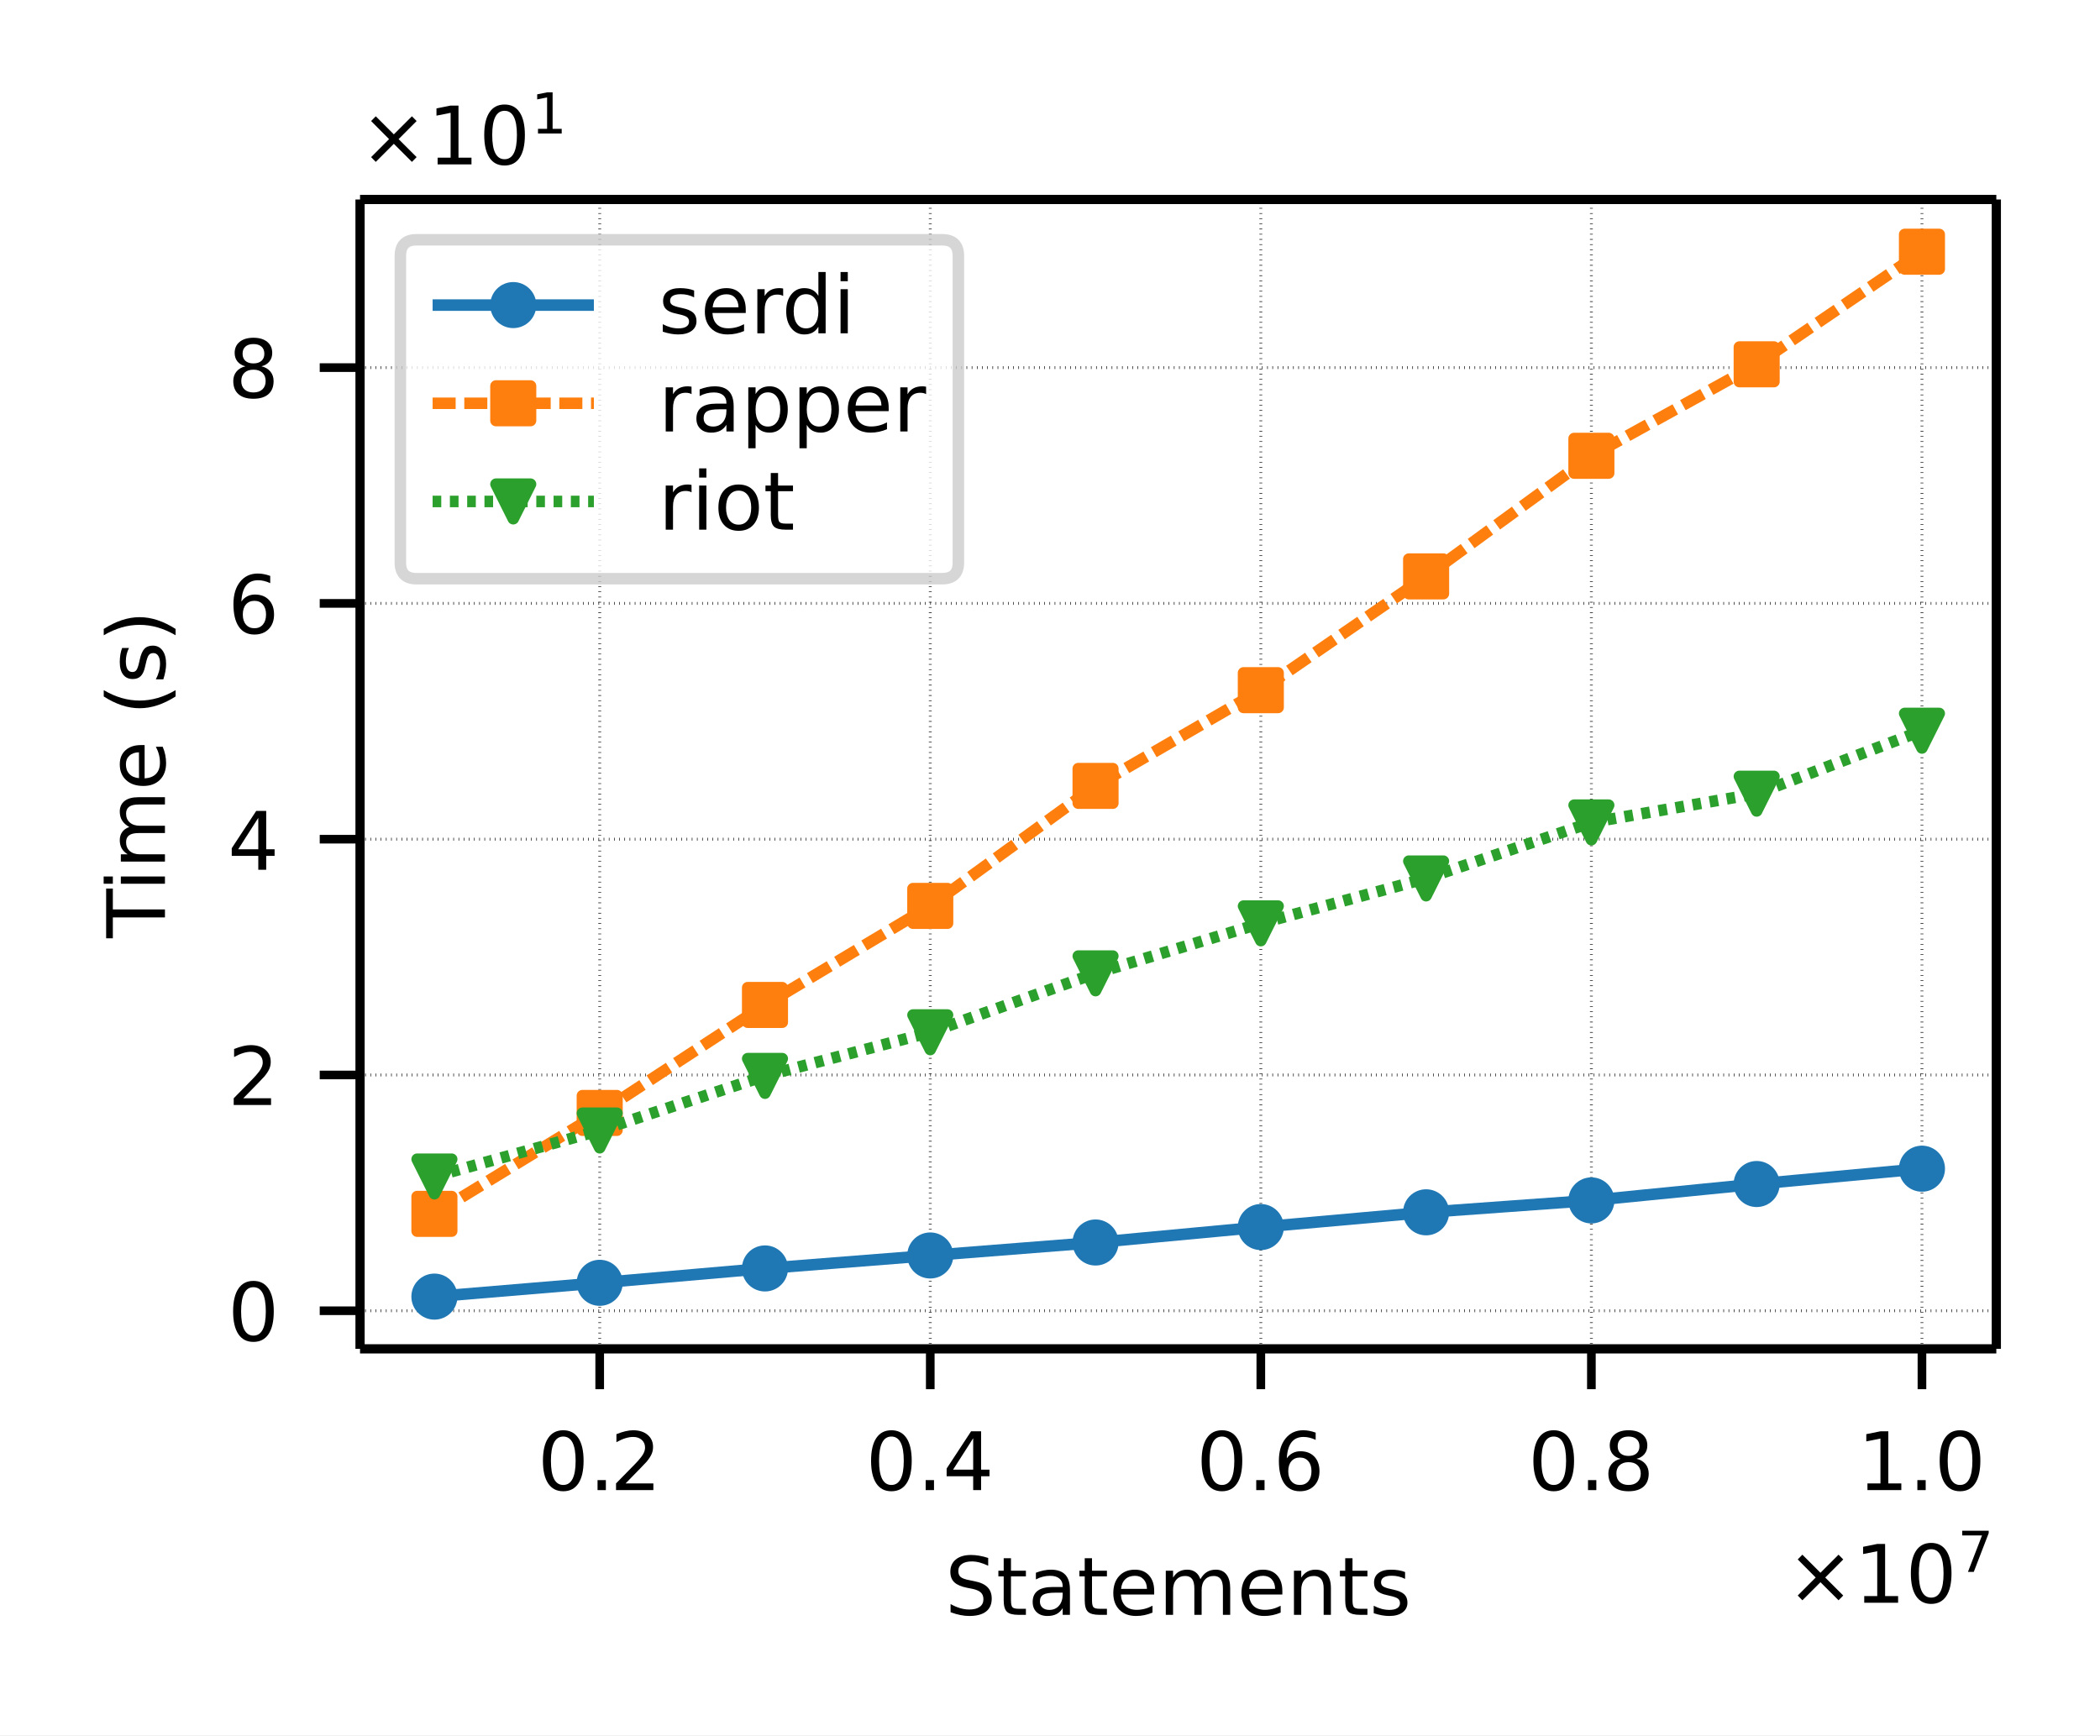
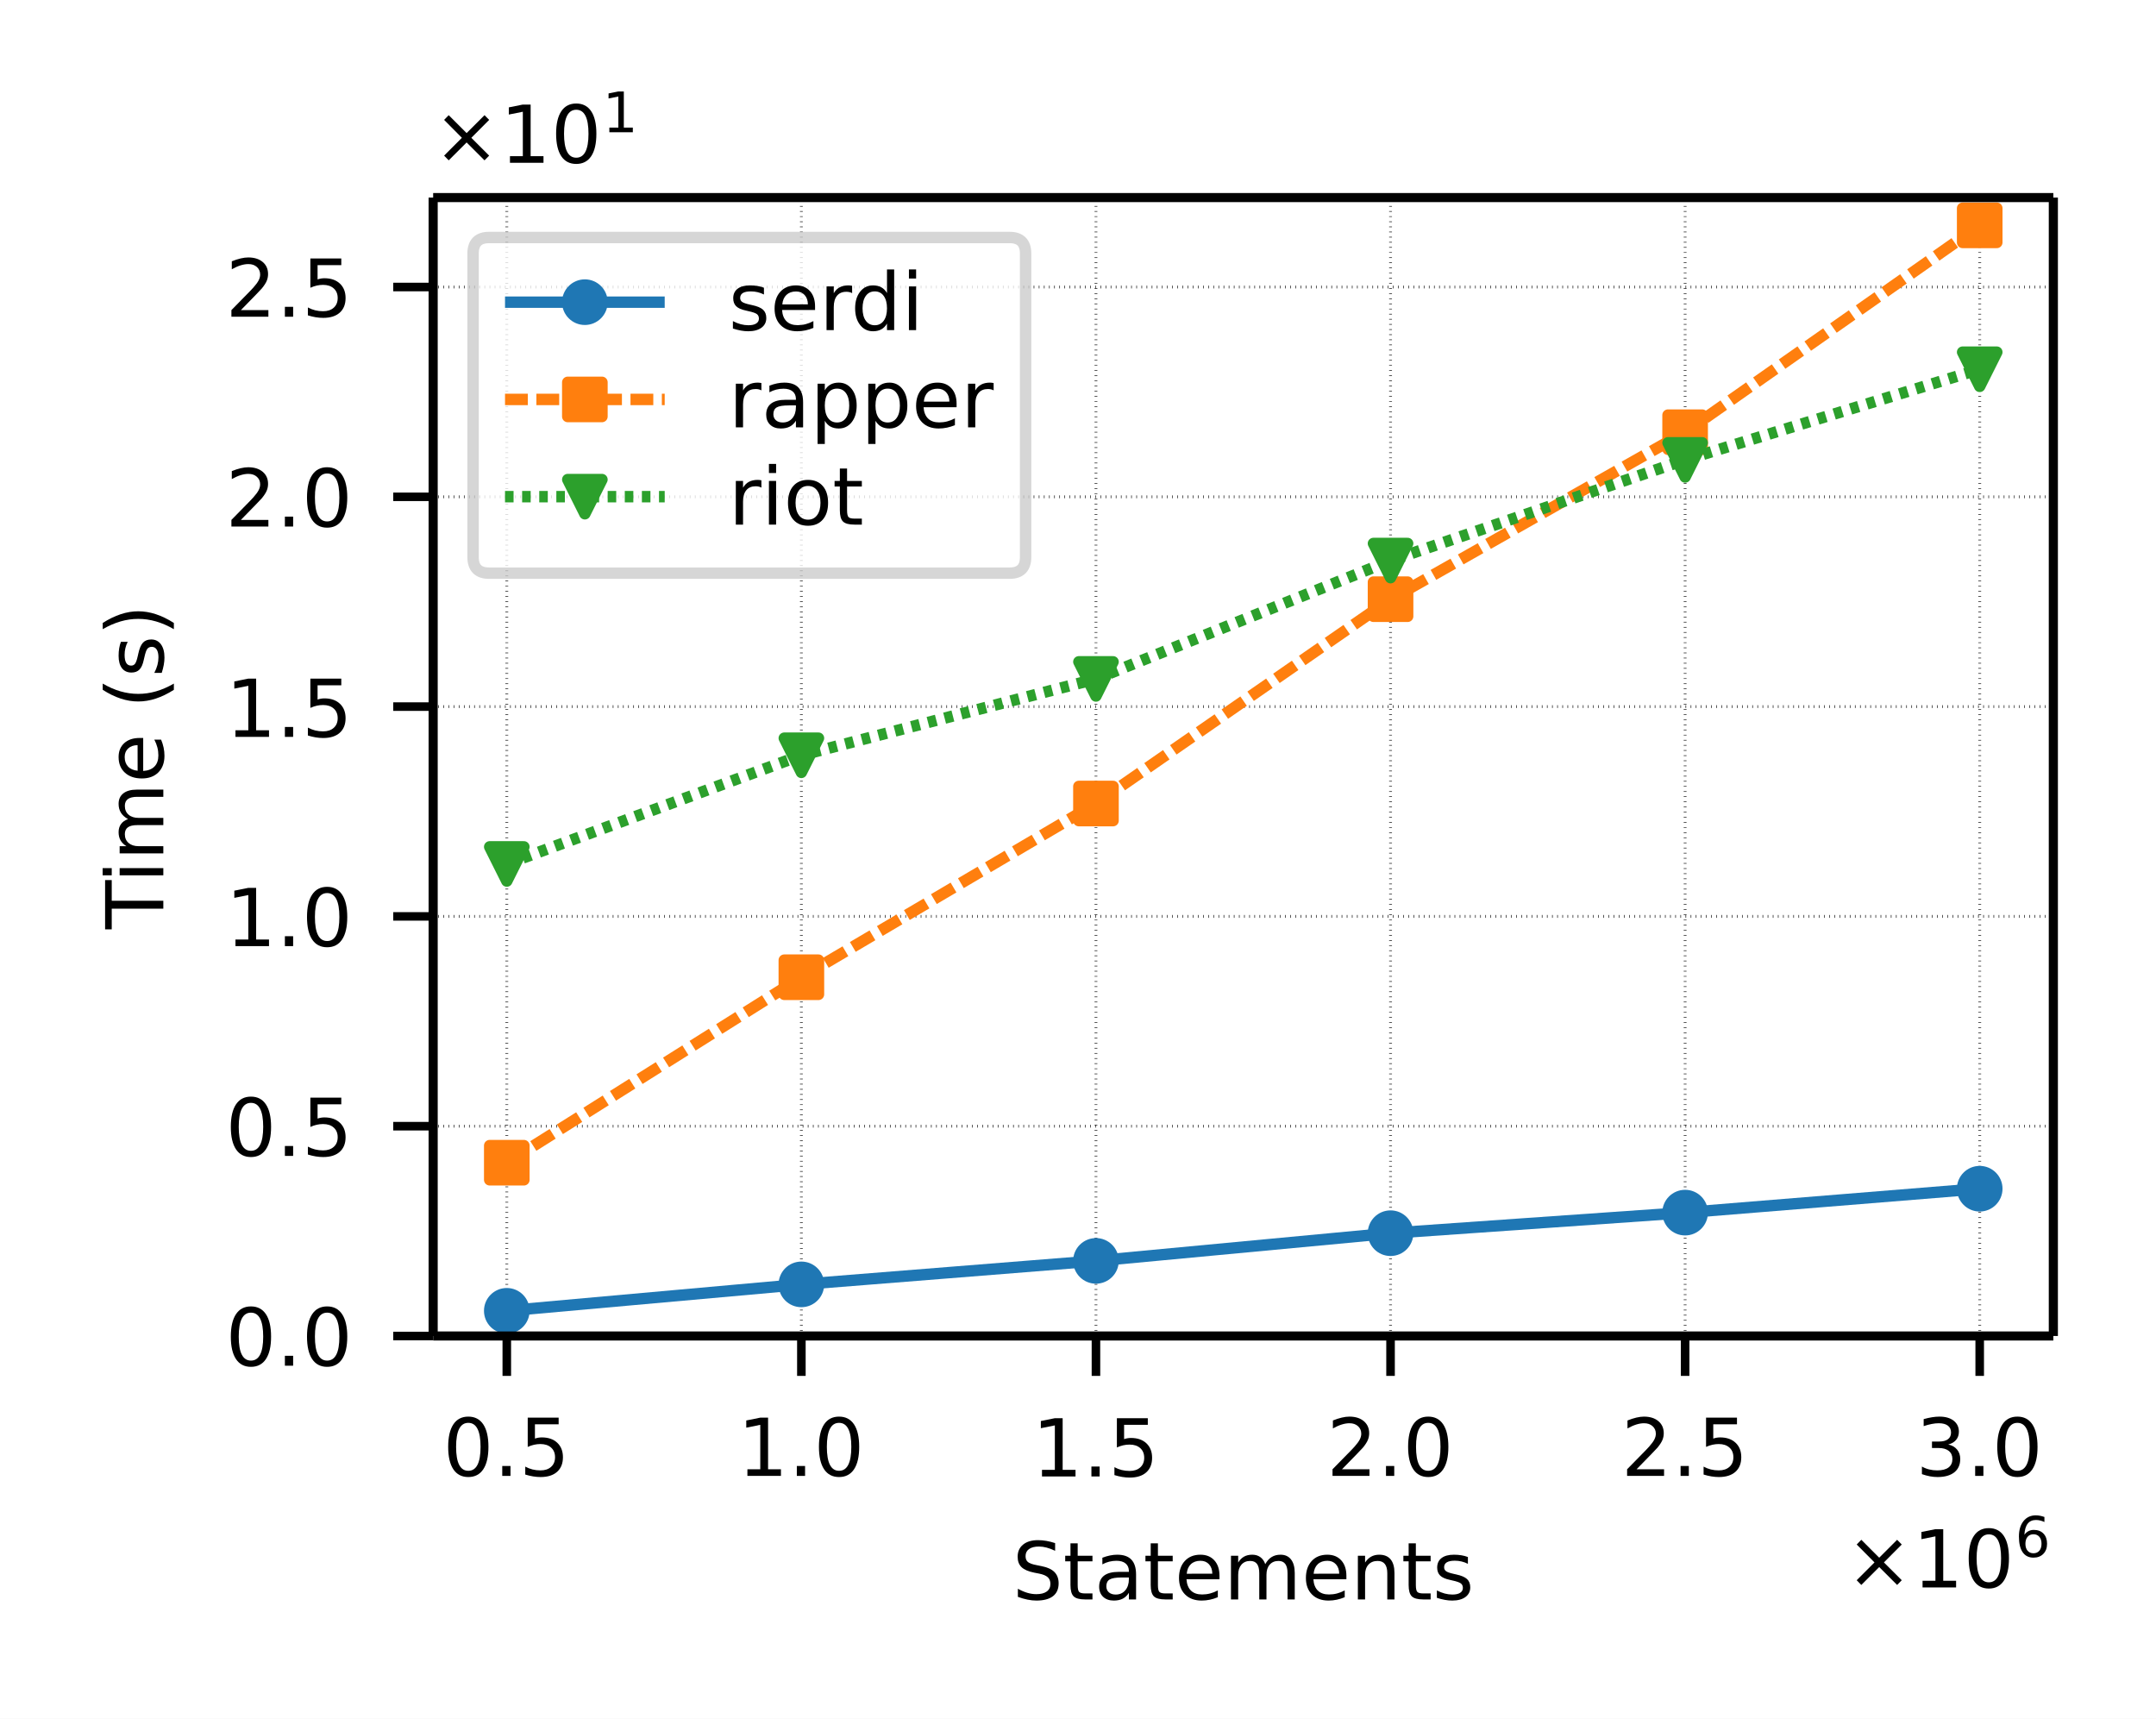
- <svg xmlns="http://www.w3.org/2000/svg" xmlns:xlink="http://www.w3.org/1999/xlink" width="243.064" height="200.88" viewBox="0 0 182.298 150.66">
+ <svg xmlns="http://www.w3.org/2000/svg" xmlns:xlink="http://www.w3.org/1999/xlink" width="252.024" height="200.88" viewBox="0 0 189.018 150.66">
  <defs>
    <style>
      *{stroke-linejoin:round;stroke-linecap:butt}
    </style>
  </defs>
  <g id="figure_1">
-     <path d="M0 150.66h182.298V0H0z" fill="#fff" id="patch_1" />
+     <path d="M0 150.66h189.018V0H0z" fill="#fff" id="patch_1" />
    <g id="axes_1">
-       <path d="M31.255 117.11h142.043V17.32H31.255z" fill="#fff" id="patch_2" />
+       <path d="M37.975 117.11h142.043V17.32H37.975z" fill="#fff" id="patch_2" />
      <g id="matplotlib.axis_1">
        <g id="xtick_1">
-           <path d="M52.06 117.11V17.32" clip-path="url(#p19fc02bc89)" fill="none" stroke-dasharray=".05,.4" stroke="#000" stroke-width=".25" id="line2d_1" />
+           <path d="M44.431 117.11V17.32" clip-path="url(#ped76838f68)" fill="none" stroke-dasharray=".05,.4" stroke="#000" stroke-width=".25" id="line2d_1" />
          <g id="line2d_2">
            <defs>
-               <path id="mf55c704fa2" d="M0 0v3.5" stroke="#000" stroke-width=".75" />
-             </defs>
-             <use xlink:href="#mf55c704fa2" x="52.059" y="117.111" stroke="#000" stroke-width=".75" />
-           </g>
-           <g transform="matrix(.07 0 0 -.07 46.67 129.43)" id="text_1">
+               <path id="ma4d2dccd2c" d="M0 0v3.5" stroke="#000" stroke-width=".75" />
+             </defs>
+             <use xlink:href="#ma4d2dccd2c" x="44.431" y="117.111" stroke="#000" stroke-width=".75" />
+           </g>
+           <g transform="matrix(.07 0 0 -.07 38.831 129.43)" id="text_1">
            <defs>
              <path id="DejaVuSans-30" d="M2034 4250q-487 0-733-480-245-479-245-1442 0-959 245-1439 246-480 733-480 491 0 736 480 246 480 246 1439 0 963-246 1442-245 480-736 480zm0 500q785 0 1199-621 414-620 414-1801 0-1178-414-1799Q2819-91 2034-91q-784 0-1198 620-414 621-414 1799 0 1181 414 1801 414 621 1198 621z" transform="scale(.01563)" />
              <path id="DejaVuSans-2e" d="M684 794h660V0H684v794z" transform="scale(.01563)" />
+               <path id="DejaVuSans-35" d="M691 4666h2478v-532H1269V2991q137 47 274 70 138 23 276 23 781 0 1237-428 457-428 457-1159 0-753-469-1171Q2575-91 1722-91q-294 0-599 50Q819 9 494 109v635q281-153 581-228t634-75q541 0 856 284 316 284 316 772 0 487-316 771-315 285-856 285-253 0-505-56-251-56-513-175v2344z" transform="scale(.01563)" />
+             </defs>
+             <use xlink:href="#DejaVuSans-30" transform="translate(0 .781)" />
+             <use xlink:href="#DejaVuSans-2e" transform="translate(63.623 .781)" />
+             <use xlink:href="#DejaVuSans-35" transform="translate(95.41 .781)" />
+           </g>
+         </g>
+         <g id="xtick_2">
+           <path d="M70.257 117.11V17.32" clip-path="url(#ped76838f68)" fill="none" stroke-dasharray=".05,.4" stroke="#000" stroke-width=".25" id="line2d_3" />
+           <use xlink:href="#ma4d2dccd2c" x="70.257" y="117.111" stroke="#000" stroke-width=".75" id="line2d_4" />
+           <g transform="matrix(.07 0 0 -.07 64.657 129.43)" id="text_2">
+             <defs>
+               <path id="DejaVuSans-31" d="M794 531h1031v3560L703 3866v575l1116 225h631V531h1031V0H794v531z" transform="scale(.01563)" />
+             </defs>
+             <use xlink:href="#DejaVuSans-31" transform="translate(0 .781)" />
+             <use xlink:href="#DejaVuSans-2e" transform="translate(63.623 .781)" />
+             <use xlink:href="#DejaVuSans-30" transform="translate(95.41 .781)" />
+           </g>
+         </g>
+         <g id="xtick_3">
+           <path d="M96.083 117.11V17.32" clip-path="url(#ped76838f68)" fill="none" stroke-dasharray=".05,.4" stroke="#000" stroke-width=".25" id="line2d_5" />
+           <use xlink:href="#ma4d2dccd2c" x="96.083" y="117.111" stroke="#000" stroke-width=".75" id="line2d_6" />
+           <g transform="matrix(.07 0 0 -.07 90.483 129.43)" id="text_3">
+             <use xlink:href="#DejaVuSans-31" transform="translate(0 .094)" />
+             <use xlink:href="#DejaVuSans-2e" transform="translate(63.623 .094)" />
+             <use xlink:href="#DejaVuSans-35" transform="translate(95.41 .094)" />
+           </g>
+         </g>
+         <g id="xtick_4">
+           <path d="M121.91 117.11V17.32" clip-path="url(#ped76838f68)" fill="none" stroke-dasharray=".05,.4" stroke="#000" stroke-width=".25" id="line2d_7" />
+           <use xlink:href="#ma4d2dccd2c" x="121.91" y="117.111" stroke="#000" stroke-width=".75" id="line2d_8" />
+           <g transform="matrix(.07 0 0 -.07 116.31 129.43)" id="text_4">
+             <defs>
              <path id="DejaVuSans-32" d="M1228 531h2203V0H469v531q359 372 979 998 621 627 780 809 303 340 423 576 121 236 121 464 0 372-261 606-261 235-680 235-297 0-627-103-329-103-704-313v638q381 153 712 231 332 78 607 78 725 0 1156-363 431-362 431-968 0-288-108-546-107-257-392-607-78-91-497-524-418-433-1181-1211z" transform="scale(.01563)" />
            </defs>
-             <use xlink:href="#DejaVuSans-30" transform="translate(0 .781)" />
-             <use xlink:href="#DejaVuSans-2e" transform="translate(63.623 .781)" />
-             <use xlink:href="#DejaVuSans-32" transform="translate(89.91 .781)" />
-           </g>
-         </g>
-         <g id="xtick_2">
-           <path d="M80.755 117.11V17.32" clip-path="url(#p19fc02bc89)" fill="none" stroke-dasharray=".05,.4" stroke="#000" stroke-width=".25" id="line2d_3" />
-           <use xlink:href="#mf55c704fa2" x="80.755" y="117.111" stroke="#000" stroke-width=".75" id="line2d_4" />
-           <g transform="matrix(.07 0 0 -.07 75.155 129.43)" id="text_2">
-             <defs>
-               <path id="DejaVuSans-34" d="M2419 4116L825 1625h1594v2491zm-166 550h794V1625h666v-525h-666V0h-628v1100H313v609l1940 2957z" transform="scale(.01563)" />
-             </defs>
-             <use xlink:href="#DejaVuSans-30" transform="translate(0 .781)" />
-             <use xlink:href="#DejaVuSans-2e" transform="translate(63.623 .781)" />
-             <use xlink:href="#DejaVuSans-34" transform="translate(95.41 .781)" />
-           </g>
-         </g>
-         <g id="xtick_3">
-           <path d="M109.45 117.11V17.32" clip-path="url(#p19fc02bc89)" fill="none" stroke-dasharray=".05,.4" stroke="#000" stroke-width=".25" id="line2d_5" />
-           <use xlink:href="#mf55c704fa2" x="109.45" y="117.111" stroke="#000" stroke-width=".75" id="line2d_6" />
-           <g transform="matrix(.07 0 0 -.07 103.85 129.43)" id="text_3">
-             <defs>
-               <path id="DejaVuSans-36" d="M2113 2584q-425 0-674-291-248-290-248-796 0-503 248-796 249-292 674-292t673 292q248 293 248 796 0 506-248 796-248 291-673 291zm1253 1979v-575q-238 112-480 171-242 60-480 60-625 0-955-422-329-422-376-1275 184 272 462 417 279 145 613 145 703 0 1111-427 408-426 408-1160 0-719-425-1154Q2819-91 2113-91q-810 0-1238 620-428 621-428 1799 0 1106 525 1764t1409 658q238 0 480-47t505-140z" transform="scale(.01563)" />
-             </defs>
-             <use xlink:href="#DejaVuSans-30" transform="translate(0 .781)" />
-             <use xlink:href="#DejaVuSans-2e" transform="translate(63.623 .781)" />
-             <use xlink:href="#DejaVuSans-36" transform="translate(95.41 .781)" />
-           </g>
-         </g>
-         <g id="xtick_4">
-           <path d="M138.146 117.11V17.32" clip-path="url(#p19fc02bc89)" fill="none" stroke-dasharray=".05,.4" stroke="#000" stroke-width=".25" id="line2d_7" />
-           <use xlink:href="#mf55c704fa2" x="138.146" y="117.111" stroke="#000" stroke-width=".75" id="line2d_8" />
-           <g transform="matrix(.07 0 0 -.07 132.651 129.43)" id="text_4">
-             <defs>
-               <path id="DejaVuSans-38" d="M2034 2216q-450 0-708-241-257-241-257-662 0-422 257-663 258-241 708-241t709 242q260 243 260 662 0 421-258 662-257 241-711 241zm-631 268q-406 100-633 378-226 279-226 679 0 559 398 884 399 325 1092 325 697 0 1094-325t397-884q0-400-227-679-226-278-629-378 456-106 710-416 255-309 255-755 0-679-414-1042Q2806-91 2034-91q-771 0-1186 362-414 363-414 1042 0 446 256 755 257 310 713 416zm-231 997q0-362 226-565 227-203 636-203 407 0 636 203 230 203 230 565 0 363-230 566-229 203-636 203-409 0-636-203-226-203-226-566z" transform="scale(.01563)" />
-             </defs>
-             <use xlink:href="#DejaVuSans-30" transform="translate(0 .781)" />
-             <use xlink:href="#DejaVuSans-2e" transform="translate(63.623 .781)" />
-             <use xlink:href="#DejaVuSans-38" transform="translate(92.785 .781)" />
+             <use xlink:href="#DejaVuSans-32" transform="translate(0 .781)" />
+             <use xlink:href="#DejaVuSans-2e" transform="translate(63.623 .781)" />
+             <use xlink:href="#DejaVuSans-30" transform="translate(95.41 .781)" />
          </g>
        </g>
        <g id="xtick_5">
-           <path d="M166.842 117.11V17.32" clip-path="url(#p19fc02bc89)" fill="none" stroke-dasharray=".05,.4" stroke="#000" stroke-width=".25" id="line2d_9" />
-           <use xlink:href="#mf55c704fa2" x="166.842" y="117.111" stroke="#000" stroke-width=".75" id="line2d_10" />
-           <g transform="matrix(.07 0 0 -.07 161.242 129.43)" id="text_5">
-             <defs>
-               <path id="DejaVuSans-31" d="M794 531h1031v3560L703 3866v575l1116 225h631V531h1031V0H794v531z" transform="scale(.01563)" />
-             </defs>
-             <use xlink:href="#DejaVuSans-31" transform="translate(0 .781)" />
-             <use xlink:href="#DejaVuSans-2e" transform="translate(63.623 .781)" />
-             <use xlink:href="#DejaVuSans-30" transform="translate(95.41 .781)" />
-           </g>
-         </g>
-         <g transform="matrix(.07 0 0 -.07 82.036 140.204)" id="text_6">
+           <path d="M147.736 117.11V17.32" clip-path="url(#ped76838f68)" fill="none" stroke-dasharray=".05,.4" stroke="#000" stroke-width=".25" id="line2d_9" />
+           <use xlink:href="#ma4d2dccd2c" x="147.736" y="117.111" stroke="#000" stroke-width=".75" id="line2d_10" />
+           <g transform="matrix(.07 0 0 -.07 142.136 129.43)" id="text_5">
+             <use xlink:href="#DejaVuSans-32" transform="translate(0 .781)" />
+             <use xlink:href="#DejaVuSans-2e" transform="translate(63.623 .781)" />
+             <use xlink:href="#DejaVuSans-35" transform="translate(95.41 .781)" />
+           </g>
+         </g>
+         <g id="xtick_6">
+           <path d="M173.562 117.11V17.32" clip-path="url(#ped76838f68)" fill="none" stroke-dasharray=".05,.4" stroke="#000" stroke-width=".25" id="line2d_11" />
+           <use xlink:href="#ma4d2dccd2c" x="173.562" y="117.111" stroke="#000" stroke-width=".75" id="line2d_12" />
+           <g transform="matrix(.07 0 0 -.07 167.962 129.43)" id="text_6">
+             <defs>
+               <path id="DejaVuSans-33" d="M2597 2516q453-97 707-404 255-306 255-756 0-690-475-1069Q2609-91 1734-91q-293 0-604 58T488 141v609q262-153 574-231 313-78 654-78 593 0 904 234t311 681q0 413-289 645-289 233-804 233h-544v519h569q465 0 712 186t247 536q0 359-255 551-254 193-729 193-260 0-557-57-297-56-653-174v562q360 100 674 150t592 50q719 0 1137-327 419-326 419-882 0-388-222-655t-631-370z" transform="scale(.01563)" />
+             </defs>
+             <use xlink:href="#DejaVuSans-33" transform="translate(0 .781)" />
+             <use xlink:href="#DejaVuSans-2e" transform="translate(63.623 .781)" />
+             <use xlink:href="#DejaVuSans-30" transform="translate(95.41 .781)" />
+           </g>
+         </g>
+         <g transform="matrix(.07 0 0 -.07 88.756 140.204)" id="text_7">
          <defs>
            <path id="DejaVuSans-53" d="M3425 4513v-616q-359 172-678 256-319 85-616 85-515 0-795-200t-280-569q0-310 186-468 186-157 705-254l381-78q706-135 1042-474t336-907q0-679-455-1029Q2797-91 1919-91q-331 0-705 75-373 75-773 222v650q384-215 753-325 369-109 725-109 540 0 834 212 294 213 294 607 0 343-211 537t-692 291l-385 75q-706 140-1022 440-315 300-315 835 0 619 436 975t1201 356q329 0 669-60 341-59 697-177z" transform="scale(.01563)" />
            <path id="DejaVuSans-74" d="M1172 4494v-994h1184v-447H1172V1153q0-428 117-550t477-122h590V0h-590q-666 0-919 248-253 249-253 905v1900H172v447h422v994h578z" transform="scale(.01563)" />
            <path id="DejaVuSans-61" d="M2194 1759q-697 0-966-159t-269-544q0-306 202-486 202-179 548-179 479 0 768 339t289 901v128h-572zm1147 238V0h-575v531q-197-318-491-470T1556-91q-537 0-855 302-317 302-317 808 0 590 395 890 396 300 1180 300h807v57q0 397-261 614t-733 217q-300 0-585-72-284-72-546-216v532q315 122 612 182 297 61 578 61 760 0 1135-394 375-393 375-1193z" transform="scale(.01563)" />
            <path id="DejaVuSans-65" d="M3597 1894v-281H953q38-594 358-905t892-311q331 0 642 81t618 244V178Q3153 47 2828-22t-659-69q-838 0-1327 487-489 488-489 1320 0 859 464 1363 464 505 1252 505 706 0 1117-455 411-454 411-1235zm-575 169q-6 471-264 752-258 282-683 282-481 0-770-272t-333-766l2050 4z" transform="scale(.01563)" />
            <path id="DejaVuSans-6d" d="M3328 2828q216 388 516 572t706 184q547 0 844-383 297-382 297-1088V0h-578v2094q0 503-179 746-178 244-543 244-447 0-707-297-259-296-259-809V0h-578v2094q0 506-178 748t-550 242q-441 0-701-298-259-298-259-808V0H581v3500h578v-544q197 322 472 475t653 153q382 0 649-194 267-193 395-562z" transform="scale(.01563)" />
            <path id="DejaVuSans-6e" d="M3513 2113V0h-575v2094q0 497-194 743-194 247-581 247-466 0-735-297-269-296-269-809V0H581v3500h578v-544q207 316 486 472 280 156 646 156 603 0 912-373 310-373 310-1098z" transform="scale(.01563)" />
            <path id="DejaVuSans-73" d="M2834 3397v-544q-243 125-506 187-262 63-544 63-428 0-642-131t-214-394q0-200 153-314t616-217l197-44q612-131 870-370t258-667q0-488-386-773Q2250-91 1575-91q-281 0-586 55T347 128v594q319-166 628-249 309-82 613-82 406 0 624 139 219 139 219 392 0 234-158 359-157 125-692 241l-200 47q-534 112-772 345-237 233-237 639 0 494 350 762 350 269 994 269 318 0 599-47 282-46 519-140z" transform="scale(.01563)" />
          </defs>
          <use xlink:href="#DejaVuSans-53" />
          <use xlink:href="#DejaVuSans-74" x="63.477" />
          <use xlink:href="#DejaVuSans-61" x="102.686" />
          <use xlink:href="#DejaVuSans-74" x="163.965" />
          <use xlink:href="#DejaVuSans-65" x="203.174" />
          <use xlink:href="#DejaVuSans-6d" x="264.697" />
          <use xlink:href="#DejaVuSans-65" x="362.109" />
          <use xlink:href="#DejaVuSans-6e" x="423.633" />
          <use xlink:href="#DejaVuSans-74" x="487.012" />
          <use xlink:href="#DejaVuSans-73" x="526.221" />
        </g>
-         <g transform="matrix(.07 0 0 -.07 155.098 139.204)" id="text_7">
+         <g transform="matrix(.07 0 0 -.07 161.818 139.204)" id="text_8">
          <defs>
            <path id="DejaVuSans-d7" d="M4488 3438L3059 2003 4488 575l-372-378-1435 1434L1247 197 878 575l1425 1428L878 3438l369 378 1434-1435 1435 1435 372-378z" transform="scale(.01563)" />
-             <path id="DejaVuSans-37" d="M525 4666h3000v-269L1831 0h-659l1594 4134H525v532z" transform="scale(.01563)" />
-           </defs>
-           <use xlink:href="#DejaVuSans-d7" transform="translate(0 .684)" />
-           <use xlink:href="#DejaVuSans-31" transform="translate(83.79 .684)" />
-           <use xlink:href="#DejaVuSans-30" transform="translate(147.412 .684)" />
-           <use xlink:href="#DejaVuSans-37" transform="matrix(.7 0 0 .7 211.992 38.966)" />
+             <path id="DejaVuSans-36" d="M2113 2584q-425 0-674-291-248-290-248-796 0-503 248-796 249-292 674-292t673 292q248 293 248 796 0 506-248 796-248 291-673 291zm1253 1979v-575q-238 112-480 171-242 60-480 60-625 0-955-422-329-422-376-1275 184 272 462 417 279 145 613 145 703 0 1111-427 408-426 408-1160 0-719-425-1154Q2819-91 2113-91q-810 0-1238 620-428 621-428 1799 0 1106 525 1764t1409 658q238 0 480-47t505-140z" transform="scale(.01563)" />
+           </defs>
+           <use xlink:href="#DejaVuSans-d7" transform="translate(0 .766)" />
+           <use xlink:href="#DejaVuSans-31" transform="translate(83.79 .766)" />
+           <use xlink:href="#DejaVuSans-30" transform="translate(147.412 .766)" />
+           <use xlink:href="#DejaVuSans-36" transform="matrix(.7 0 0 .7 211.992 39.047)" />
        </g>
      </g>
      <g id="matplotlib.axis_2">
        <g id="ytick_1">
-           <path d="M31.255 113.803h142.043" clip-path="url(#p19fc02bc89)" fill="none" stroke-dasharray=".05,.4" stroke="#000" stroke-width=".25" id="line2d_11" />
-           <g id="line2d_12">
-             <defs>
-               <path id="m5394df87a7" d="M0 0h-3.5" stroke="#000" stroke-width=".75" />
-             </defs>
-             <use xlink:href="#m5394df87a7" x="31.255" y="113.803" stroke="#000" stroke-width=".75" />
-           </g>
-           <use xlink:href="#DejaVuSans-30" transform="matrix(.07 0 0 -.07 19.775 116.408)" id="text_8" />
+           <path d="M37.975 117.11h142.043" clip-path="url(#ped76838f68)" fill="none" stroke-dasharray=".05,.4" stroke="#000" stroke-width=".25" id="line2d_13" />
+           <g id="line2d_14">
+             <defs>
+               <path id="mb89c9bd36d" d="M0 0h-3.5" stroke="#000" stroke-width=".75" />
+             </defs>
+             <use xlink:href="#mb89c9bd36d" x="37.975" y="117.111" stroke="#000" stroke-width=".75" />
+           </g>
+           <g transform="matrix(.07 0 0 -.07 19.775 119.77)" id="text_9">
+             <use xlink:href="#DejaVuSans-30" transform="translate(0 .781)" />
+             <use xlink:href="#DejaVuSans-2e" transform="translate(63.623 .781)" />
+             <use xlink:href="#DejaVuSans-30" transform="translate(95.41 .781)" />
+           </g>
        </g>
        <g id="ytick_2">
-           <path d="M31.255 93.332h142.043" clip-path="url(#p19fc02bc89)" fill="none" stroke-dasharray=".05,.4" stroke="#000" stroke-width=".25" id="line2d_13" />
-           <use xlink:href="#m5394df87a7" x="31.255" y="93.332" stroke="#000" stroke-width=".75" id="line2d_14" />
-           <use xlink:href="#DejaVuSans-32" transform="matrix(.07 0 0 -.07 19.775 95.936)" id="text_9" />
+           <path d="M37.975 98.72h142.043" clip-path="url(#ped76838f68)" fill="none" stroke-dasharray=".05,.4" stroke="#000" stroke-width=".25" id="line2d_15" />
+           <use xlink:href="#mb89c9bd36d" x="37.975" y="98.721" stroke="#000" stroke-width=".75" id="line2d_16" />
+           <g transform="matrix(.07 0 0 -.07 19.775 101.38)" id="text_10">
+             <use xlink:href="#DejaVuSans-30" transform="translate(0 .781)" />
+             <use xlink:href="#DejaVuSans-2e" transform="translate(63.623 .781)" />
+             <use xlink:href="#DejaVuSans-35" transform="translate(95.41 .781)" />
+           </g>
        </g>
        <g id="ytick_3">
-           <path d="M31.255 72.86h142.043" clip-path="url(#p19fc02bc89)" fill="none" stroke-dasharray=".05,.4" stroke="#000" stroke-width=".25" id="line2d_15" />
-           <use xlink:href="#m5394df87a7" x="31.255" y="72.86" stroke="#000" stroke-width=".75" id="line2d_16" />
-           <use xlink:href="#DejaVuSans-34" transform="matrix(.07 0 0 -.07 19.775 75.513)" id="text_10" />
+           <path d="M37.975 80.33h142.043" clip-path="url(#ped76838f68)" fill="none" stroke-dasharray=".05,.4" stroke="#000" stroke-width=".25" id="line2d_17" />
+           <use xlink:href="#mb89c9bd36d" x="37.975" y="80.33" stroke="#000" stroke-width=".75" id="line2d_18" />
+           <g transform="matrix(.07 0 0 -.07 19.775 82.99)" id="text_11">
+             <use xlink:href="#DejaVuSans-31" transform="translate(0 .781)" />
+             <use xlink:href="#DejaVuSans-2e" transform="translate(63.623 .781)" />
+             <use xlink:href="#DejaVuSans-30" transform="translate(95.41 .781)" />
+           </g>
        </g>
        <g id="ytick_4">
-           <path d="M31.255 52.388h142.043" clip-path="url(#p19fc02bc89)" fill="none" stroke-dasharray=".05,.4" stroke="#000" stroke-width=".25" id="line2d_17" />
-           <use xlink:href="#m5394df87a7" x="31.255" y="52.388" stroke="#000" stroke-width=".75" id="line2d_18" />
-           <use xlink:href="#DejaVuSans-36" transform="matrix(.07 0 0 -.07 19.775 54.993)" id="text_11" />
+           <path d="M37.975 61.94h142.043" clip-path="url(#ped76838f68)" fill="none" stroke-dasharray=".05,.4" stroke="#000" stroke-width=".25" id="line2d_19" />
+           <use xlink:href="#mb89c9bd36d" x="37.975" y="61.94" stroke="#000" stroke-width=".75" id="line2d_20" />
+           <g transform="matrix(.07 0 0 -.07 19.775 64.6)" id="text_12">
+             <use xlink:href="#DejaVuSans-31" transform="translate(0 .094)" />
+             <use xlink:href="#DejaVuSans-2e" transform="translate(63.623 .094)" />
+             <use xlink:href="#DejaVuSans-35" transform="translate(95.41 .094)" />
+           </g>
        </g>
        <g id="ytick_5">
-           <path d="M31.255 31.917h142.043" clip-path="url(#p19fc02bc89)" fill="none" stroke-dasharray=".05,.4" stroke="#000" stroke-width=".25" id="line2d_19" />
-           <use xlink:href="#m5394df87a7" x="31.255" y="31.917" stroke="#000" stroke-width=".75" id="line2d_20" />
-           <use xlink:href="#DejaVuSans-38" transform="matrix(.07 0 0 -.07 19.775 34.521)" id="text_12" />
-         </g>
-         <g transform="matrix(0 -.07 -.07 0 14.319 81.445)" id="text_13">
+           <path d="M37.975 43.55h142.043" clip-path="url(#ped76838f68)" fill="none" stroke-dasharray=".05,.4" stroke="#000" stroke-width=".25" id="line2d_21" />
+           <use xlink:href="#mb89c9bd36d" x="37.975" y="43.55" stroke="#000" stroke-width=".75" id="line2d_22" />
+           <g transform="matrix(.07 0 0 -.07 19.775 46.21)" id="text_13">
+             <use xlink:href="#DejaVuSans-32" transform="translate(0 .781)" />
+             <use xlink:href="#DejaVuSans-2e" transform="translate(63.623 .781)" />
+             <use xlink:href="#DejaVuSans-30" transform="translate(95.41 .781)" />
+           </g>
+         </g>
+         <g id="ytick_6">
+           <path d="M37.975 25.16h142.043" clip-path="url(#ped76838f68)" fill="none" stroke-dasharray=".05,.4" stroke="#000" stroke-width=".25" id="line2d_23" />
+           <use xlink:href="#mb89c9bd36d" x="37.975" y="25.16" stroke="#000" stroke-width=".75" id="line2d_24" />
+           <g transform="matrix(.07 0 0 -.07 19.775 27.819)" id="text_14">
+             <use xlink:href="#DejaVuSans-32" transform="translate(0 .781)" />
+             <use xlink:href="#DejaVuSans-2e" transform="translate(63.623 .781)" />
+             <use xlink:href="#DejaVuSans-35" transform="translate(95.41 .781)" />
+           </g>
+         </g>
+         <g transform="matrix(0 -.07 -.07 0 14.319 81.445)" id="text_15">
          <defs>
            <path id="DejaVuSans-54" d="M-19 4666h3947v-532H2272V0h-634v4134H-19v532z" transform="scale(.01563)" />
            <path id="DejaVuSans-69" d="M603 3500h575V0H603v3500zm0 1363h575v-729H603v729z" transform="scale(.01563)" />
            <path id="DejaVuSans-28" d="M1984 4856q-418-718-622-1422-203-703-203-1425 0-721 205-1429t620-1424h-500Q1016-109 783 600T550 2009q0 697 231 1403 232 707 703 1444h500z" transform="scale(.01563)" />
            <path id="DejaVuSans-29" d="M513 4856h500q468-737 701-1444 233-706 233-1403 0-700-233-1409T1013-844H513q415 716 620 1424t205 1429q0 722-205 1425-205 704-620 1422z" transform="scale(.01563)" />
          </defs>
          <use xlink:href="#DejaVuSans-54" />
          <use xlink:href="#DejaVuSans-69" x="57.959" />
          <use xlink:href="#DejaVuSans-6d" x="85.742" />
          <use xlink:href="#DejaVuSans-65" x="183.154" />
          <use xlink:href="#DejaVuSans-20" x="244.678" />
          <use xlink:href="#DejaVuSans-28" x="276.465" />
          <use xlink:href="#DejaVuSans-73" x="315.479" />
          <use xlink:href="#DejaVuSans-29" x="367.578" />
        </g>
-         <g transform="matrix(.07 0 0 -.07 31.255 14.319)" id="text_14">
+         <g transform="matrix(.07 0 0 -.07 37.975 14.319)" id="text_16">
          <use xlink:href="#DejaVuSans-d7" transform="translate(0 .684)" />
          <use xlink:href="#DejaVuSans-31" transform="translate(83.79 .684)" />
          <use xlink:href="#DejaVuSans-30" transform="translate(147.412 .684)" />
          <use xlink:href="#DejaVuSans-31" transform="matrix(.7 0 0 .7 211.992 38.966)" />
        </g>
      </g>
-       <g id="line2d_21">
-         <path d="M37.711 112.575l14.348-1.198 14.348-1.248 14.348-1.126 14.348-1.126 14.347-1.341 14.348-1.28 14.348-1.034 14.348-1.422 14.348-1.331" clip-path="url(#p19fc02bc89)" fill="none" stroke="#1f77b4" stroke-linecap="square" />
+       <g id="line2d_25">
+         <path d="M44.431 114.904l25.826-2.317 25.826-2.06 25.827-2.427 25.826-1.803 25.826-2.096" clip-path="url(#ped76838f68)" fill="none" stroke="#1f77b4" stroke-linecap="square" />
        <defs>
-           <path id="m2d79b52d97" d="M0 1.5a1.5 1.5 0 100-3 1.5 1.5 0 000 3z" stroke="#1f77b4" />
+           <path id="m2ed1c57d17" d="M0 1.5a1.5 1.5 0 100-3 1.5 1.5 0 000 3z" stroke="#1f77b4" />
        </defs>
-         <g clip-path="url(#p19fc02bc89)" fill="#1f77b4" stroke="#1f77b4">
-           <use xlink:href="#m2d79b52d97" x="37.711" y="112.575" />
-           <use xlink:href="#m2d79b52d97" x="52.059" y="111.377" />
-           <use xlink:href="#m2d79b52d97" x="66.407" y="110.129" />
-           <use xlink:href="#m2d79b52d97" x="80.755" y="109.003" />
-           <use xlink:href="#m2d79b52d97" x="95.103" y="107.877" />
-           <use xlink:href="#m2d79b52d97" x="109.45" y="106.536" />
-           <use xlink:href="#m2d79b52d97" x="123.798" y="105.256" />
-           <use xlink:href="#m2d79b52d97" x="138.146" y="104.222" />
-           <use xlink:href="#m2d79b52d97" x="152.494" y="102.8" />
-           <use xlink:href="#m2d79b52d97" x="166.842" y="101.469" />
-         </g>
-       </g>
-       <g id="line2d_22">
-         <path d="M37.711 105.39l14.348-8.762 14.348-9.376 14.348-8.599 14.348-10.42 14.347-8.311 14.348-9.878 14.348-10.47 14.348-7.944 14.348-9.775" clip-path="url(#p19fc02bc89)" fill="none" stroke-dasharray="2,.75" stroke="#ff7f0e" />
+         <g clip-path="url(#ped76838f68)" fill="#1f77b4" stroke="#1f77b4">
+           <use xlink:href="#m2ed1c57d17" x="44.431" y="114.904" />
+           <use xlink:href="#m2ed1c57d17" x="70.257" y="112.587" />
+           <use xlink:href="#m2ed1c57d17" x="96.083" y="110.527" />
+           <use xlink:href="#m2ed1c57d17" x="121.91" y="108.1" />
+           <use xlink:href="#m2ed1c57d17" x="147.736" y="106.297" />
+           <use xlink:href="#m2ed1c57d17" x="173.562" y="104.201" />
+         </g>
+       </g>
+       <g id="line2d_26">
+         <path d="M44.431 101.92l25.826-16.256 25.826-15.228 25.827-17.912 25.826-14.638 25.826-18.133" clip-path="url(#ped76838f68)" fill="none" stroke-dasharray="2,.75" stroke="#ff7f0e" />
        <defs>
-           <path id="mf9f099e4f9" d="M-1.5 1.5h3v-3h-3z" stroke="#ff7f0e" stroke-linejoin="miter" />
+           <path id="m78bb2d44e0" d="M-1.5 1.5h3v-3h-3z" stroke="#ff7f0e" stroke-linejoin="miter" />
        </defs>
-         <g clip-path="url(#p19fc02bc89)" fill="#ff7f0e" stroke="#ff7f0e">
-           <use xlink:href="#mf9f099e4f9" x="37.711" y="105.389" />
-           <use xlink:href="#mf9f099e4f9" x="52.059" y="96.628" />
-           <use xlink:href="#mf9f099e4f9" x="66.407" y="87.252" />
-           <use xlink:href="#mf9f099e4f9" x="80.755" y="78.653" />
-           <use xlink:href="#mf9f099e4f9" x="95.103" y="68.233" />
-           <use xlink:href="#mf9f099e4f9" x="109.45" y="59.922" />
-           <use xlink:href="#mf9f099e4f9" x="123.798" y="50.044" />
-           <use xlink:href="#mf9f099e4f9" x="138.146" y="39.573" />
-           <use xlink:href="#mf9f099e4f9" x="152.494" y="31.63" />
-           <use xlink:href="#mf9f099e4f9" x="166.842" y="21.855" />
-         </g>
-       </g>
-       <g id="line2d_23">
-         <path d="M37.711 102.145l14.348-3.992 14.348-4.74 14.348-3.787 14.348-5.118 14.347-4.34 14.348-3.9 14.348-4.862 14.348-2.497 14.348-5.466" clip-path="url(#p19fc02bc89)" fill="none" stroke-dasharray=".75,.75" stroke="#2ca02c" />
+         <g clip-path="url(#ped76838f68)" fill="#ff7f0e" stroke="#ff7f0e">
+           <use xlink:href="#m78bb2d44e0" x="44.431" y="101.921" />
+           <use xlink:href="#m78bb2d44e0" x="70.257" y="85.664" />
+           <use xlink:href="#m78bb2d44e0" x="96.083" y="70.436" />
+           <use xlink:href="#m78bb2d44e0" x="121.91" y="52.524" />
+           <use xlink:href="#m78bb2d44e0" x="147.736" y="37.886" />
+           <use xlink:href="#m78bb2d44e0" x="173.562" y="19.753" />
+         </g>
+       </g>
+       <g id="line2d_27">
+         <path d="M44.431 75.733l25.826-9.526 25.826-6.694L121.91 49.14l25.826-8.827 25.826-7.944" clip-path="url(#ped76838f68)" fill="none" stroke-dasharray=".75,.75" stroke="#2ca02c" />
        <defs>
-           <path id="mb927f7b32d" d="M0 1.5l1.5-3h-3z" stroke="#2ca02c" stroke-linejoin="miter" />
+           <path id="m73b2b4440e" d="M0 1.5l1.5-3h-3z" stroke="#2ca02c" stroke-linejoin="miter" />
        </defs>
-         <g clip-path="url(#p19fc02bc89)" fill="#2ca02c" stroke="#2ca02c">
-           <use xlink:href="#mb927f7b32d" x="37.711" y="102.145" />
-           <use xlink:href="#mb927f7b32d" x="52.059" y="98.153" />
-           <use xlink:href="#mb927f7b32d" x="66.407" y="93.413" />
-           <use xlink:href="#mb927f7b32d" x="80.755" y="89.626" />
-           <use xlink:href="#mb927f7b32d" x="95.103" y="84.508" />
-           <use xlink:href="#mb927f7b32d" x="109.45" y="80.168" />
-           <use xlink:href="#mb927f7b32d" x="123.798" y="76.268" />
-           <use xlink:href="#mb927f7b32d" x="138.146" y="71.406" />
-           <use xlink:href="#mb927f7b32d" x="152.494" y="68.909" />
-           <use xlink:href="#mb927f7b32d" x="166.842" y="63.443" />
-         </g>
-       </g>
-       <path d="M31.255 117.11V17.32" fill="none" stroke="#000" stroke-width=".8" stroke-linecap="square" id="patch_3" />
-       <path d="M173.298 117.11V17.32" fill="none" stroke="#000" stroke-width=".8" stroke-linecap="square" id="patch_4" />
-       <path d="M31.255 117.11h142.043" fill="none" stroke="#000" stroke-width=".8" stroke-linecap="square" id="patch_5" />
-       <path d="M31.255 17.319h142.043" fill="none" stroke="#000" stroke-width=".8" stroke-linecap="square" id="patch_6" />
+         <g clip-path="url(#ped76838f68)" fill="#2ca02c" stroke="#2ca02c">
+           <use xlink:href="#m73b2b4440e" x="44.431" y="75.733" />
+           <use xlink:href="#m73b2b4440e" x="70.257" y="66.207" />
+           <use xlink:href="#m73b2b4440e" x="96.083" y="59.513" />
+           <use xlink:href="#m73b2b4440e" x="121.91" y="49.14" />
+           <use xlink:href="#m73b2b4440e" x="147.736" y="40.313" />
+           <use xlink:href="#m73b2b4440e" x="173.562" y="32.369" />
+         </g>
+       </g>
+       <path d="M37.975 117.11V17.32" fill="none" stroke="#000" stroke-width=".8" stroke-linecap="square" id="patch_3" />
+       <path d="M180.018 117.11V17.32" fill="none" stroke="#000" stroke-width=".8" stroke-linecap="square" id="patch_4" />
+       <path d="M37.975 117.11h142.043" fill="none" stroke="#000" stroke-width=".8" stroke-linecap="square" id="patch_5" />
+       <path d="M37.975 17.319h142.043" fill="none" stroke="#000" stroke-width=".8" stroke-linecap="square" id="patch_6" />
      <g id="legend_1">
-         <path d="M36.155 50.243h45.64q1.4 0 1.4-1.4V22.219q0-1.4-1.4-1.4h-45.64q-1.4 0-1.4 1.4v26.624q0 1.4 1.4 1.4z" fill="#fff" opacity=".8" stroke="#ccc" id="patch_7" />
-         <g id="line2d_24">
-           <path d="M37.555 26.488h14" fill="none" stroke="#1f77b4" stroke-linecap="square" />
-           <use xlink:href="#m2d79b52d97" x="44.555" y="26.488" fill="#1f77b4" stroke="#1f77b4" />
-         </g>
-         <g transform="matrix(.07 0 0 -.07 57.155 28.938)" id="text_15">
+         <path d="M42.875 50.243h45.64q1.4 0 1.4-1.4V22.219q0-1.4-1.4-1.4h-45.64q-1.4 0-1.4 1.4v26.624q0 1.4 1.4 1.4z" fill="#fff" opacity=".8" stroke="#ccc" id="patch_7" />
+         <g id="line2d_28">
+           <path d="M44.275 26.488h14" fill="none" stroke="#1f77b4" stroke-linecap="square" />
+           <use xlink:href="#m2ed1c57d17" x="51.275" y="26.488" fill="#1f77b4" stroke="#1f77b4" />
+         </g>
+         <g transform="matrix(.07 0 0 -.07 63.875 28.938)" id="text_17">
          <defs>
            <path id="DejaVuSans-72" d="M2631 2963q-97 56-211 82-114 27-251 27-488 0-749-317t-261-911V0H581v3500h578v-544q182 319 472 473 291 155 707 155 59 0 131-8 72-7 159-23l3-590z" transform="scale(.01563)" />
            <path id="DejaVuSans-64" d="M2906 2969v1894h575V0h-575v525q-181-312-458-464-276-152-664-152-634 0-1033 506-398 507-398 1332t398 1331q399 506 1033 506 388 0 664-152 277-151 458-463zM947 1747q0-634 261-995t717-361q456 0 718 361 263 361 263 995t-263 995q-262 361-718 361t-717-361q-261-361-261-995z" transform="scale(.01563)" />
          </defs>
          <use xlink:href="#DejaVuSans-73" />
          <use xlink:href="#DejaVuSans-65" x="52.1" />
          <use xlink:href="#DejaVuSans-72" x="113.623" />
          <use xlink:href="#DejaVuSans-64" x="152.986" />
          <use xlink:href="#DejaVuSans-69" x="216.463" />
        </g>
-         <g id="line2d_25">
-           <path d="M37.555 35.013h14" fill="none" stroke-dasharray="2,.75" stroke="#ff7f0e" />
-           <use xlink:href="#mf9f099e4f9" x="44.555" y="35.013" fill="#ff7f0e" stroke="#ff7f0e" />
-         </g>
-         <g transform="matrix(.07 0 0 -.07 57.155 37.462)" id="text_16">
+         <g id="line2d_29">
+           <path d="M44.275 35.013h14" fill="none" stroke-dasharray="2,.75" stroke="#ff7f0e" />
+           <use xlink:href="#m78bb2d44e0" x="51.275" y="35.013" fill="#ff7f0e" stroke="#ff7f0e" />
+         </g>
+         <g transform="matrix(.07 0 0 -.07 63.875 37.462)" id="text_18">
          <defs>
            <path id="DejaVuSans-70" d="M1159 525v-1856H581v4831h578v-531q182 312 458 463 277 152 661 152 638 0 1036-506 399-506 399-1331T3314 415Q2916-91 2278-91q-384 0-661 152-276 152-458 464zm1957 1222q0 634-261 995t-717 361q-457 0-718-361t-261-995q0-634 261-995t718-361q456 0 717 361t261 995z" transform="scale(.01563)" />
          </defs>
          <use xlink:href="#DejaVuSans-72" />
          <use xlink:href="#DejaVuSans-61" x="41.113" />
          <use xlink:href="#DejaVuSans-70" x="102.393" />
          <use xlink:href="#DejaVuSans-70" x="165.869" />
          <use xlink:href="#DejaVuSans-65" x="229.346" />
          <use xlink:href="#DejaVuSans-72" x="290.869" />
        </g>
-         <g id="line2d_26">
-           <path d="M37.555 43.537h14" fill="none" stroke-dasharray=".75,.75" stroke="#2ca02c" />
-           <use xlink:href="#mb927f7b32d" x="44.555" y="43.537" fill="#2ca02c" stroke="#2ca02c" />
-         </g>
-         <g transform="matrix(.07 0 0 -.07 57.155 45.987)" id="text_17">
+         <g id="line2d_30">
+           <path d="M44.275 43.537h14" fill="none" stroke-dasharray=".75,.75" stroke="#2ca02c" />
+           <use xlink:href="#m73b2b4440e" x="51.275" y="43.537" fill="#2ca02c" stroke="#2ca02c" />
+         </g>
+         <g transform="matrix(.07 0 0 -.07 63.875 45.987)" id="text_19">
          <defs>
            <path id="DejaVuSans-6f" d="M1959 3097q-462 0-731-361t-269-989q0-628 267-989 268-361 733-361 460 0 728 362 269 363 269 988 0 622-269 986-268 364-728 364zm0 487q750 0 1178-488 429-487 429-1349 0-859-429-1349Q2709-91 1959-91q-753 0-1180 489-426 490-426 1349 0 862 426 1349 427 488 1180 488z" transform="scale(.01563)" />
          </defs>
          <use xlink:href="#DejaVuSans-72" />
          <use xlink:href="#DejaVuSans-69" x="41.113" />
          <use xlink:href="#DejaVuSans-6f" x="68.896" />
          <use xlink:href="#DejaVuSans-74" x="130.078" />
        </g>
      </g>
    </g>
  </g>
  <defs>
-     <clipPath id="p19fc02bc89">
-       <path d="M31.255 17.319h142.044v99.792H31.255z" />
+     <clipPath id="ped76838f68">
+       <path d="M37.975 17.319h142.044v99.792H37.975z" />
    </clipPath>
  </defs>
</svg>
